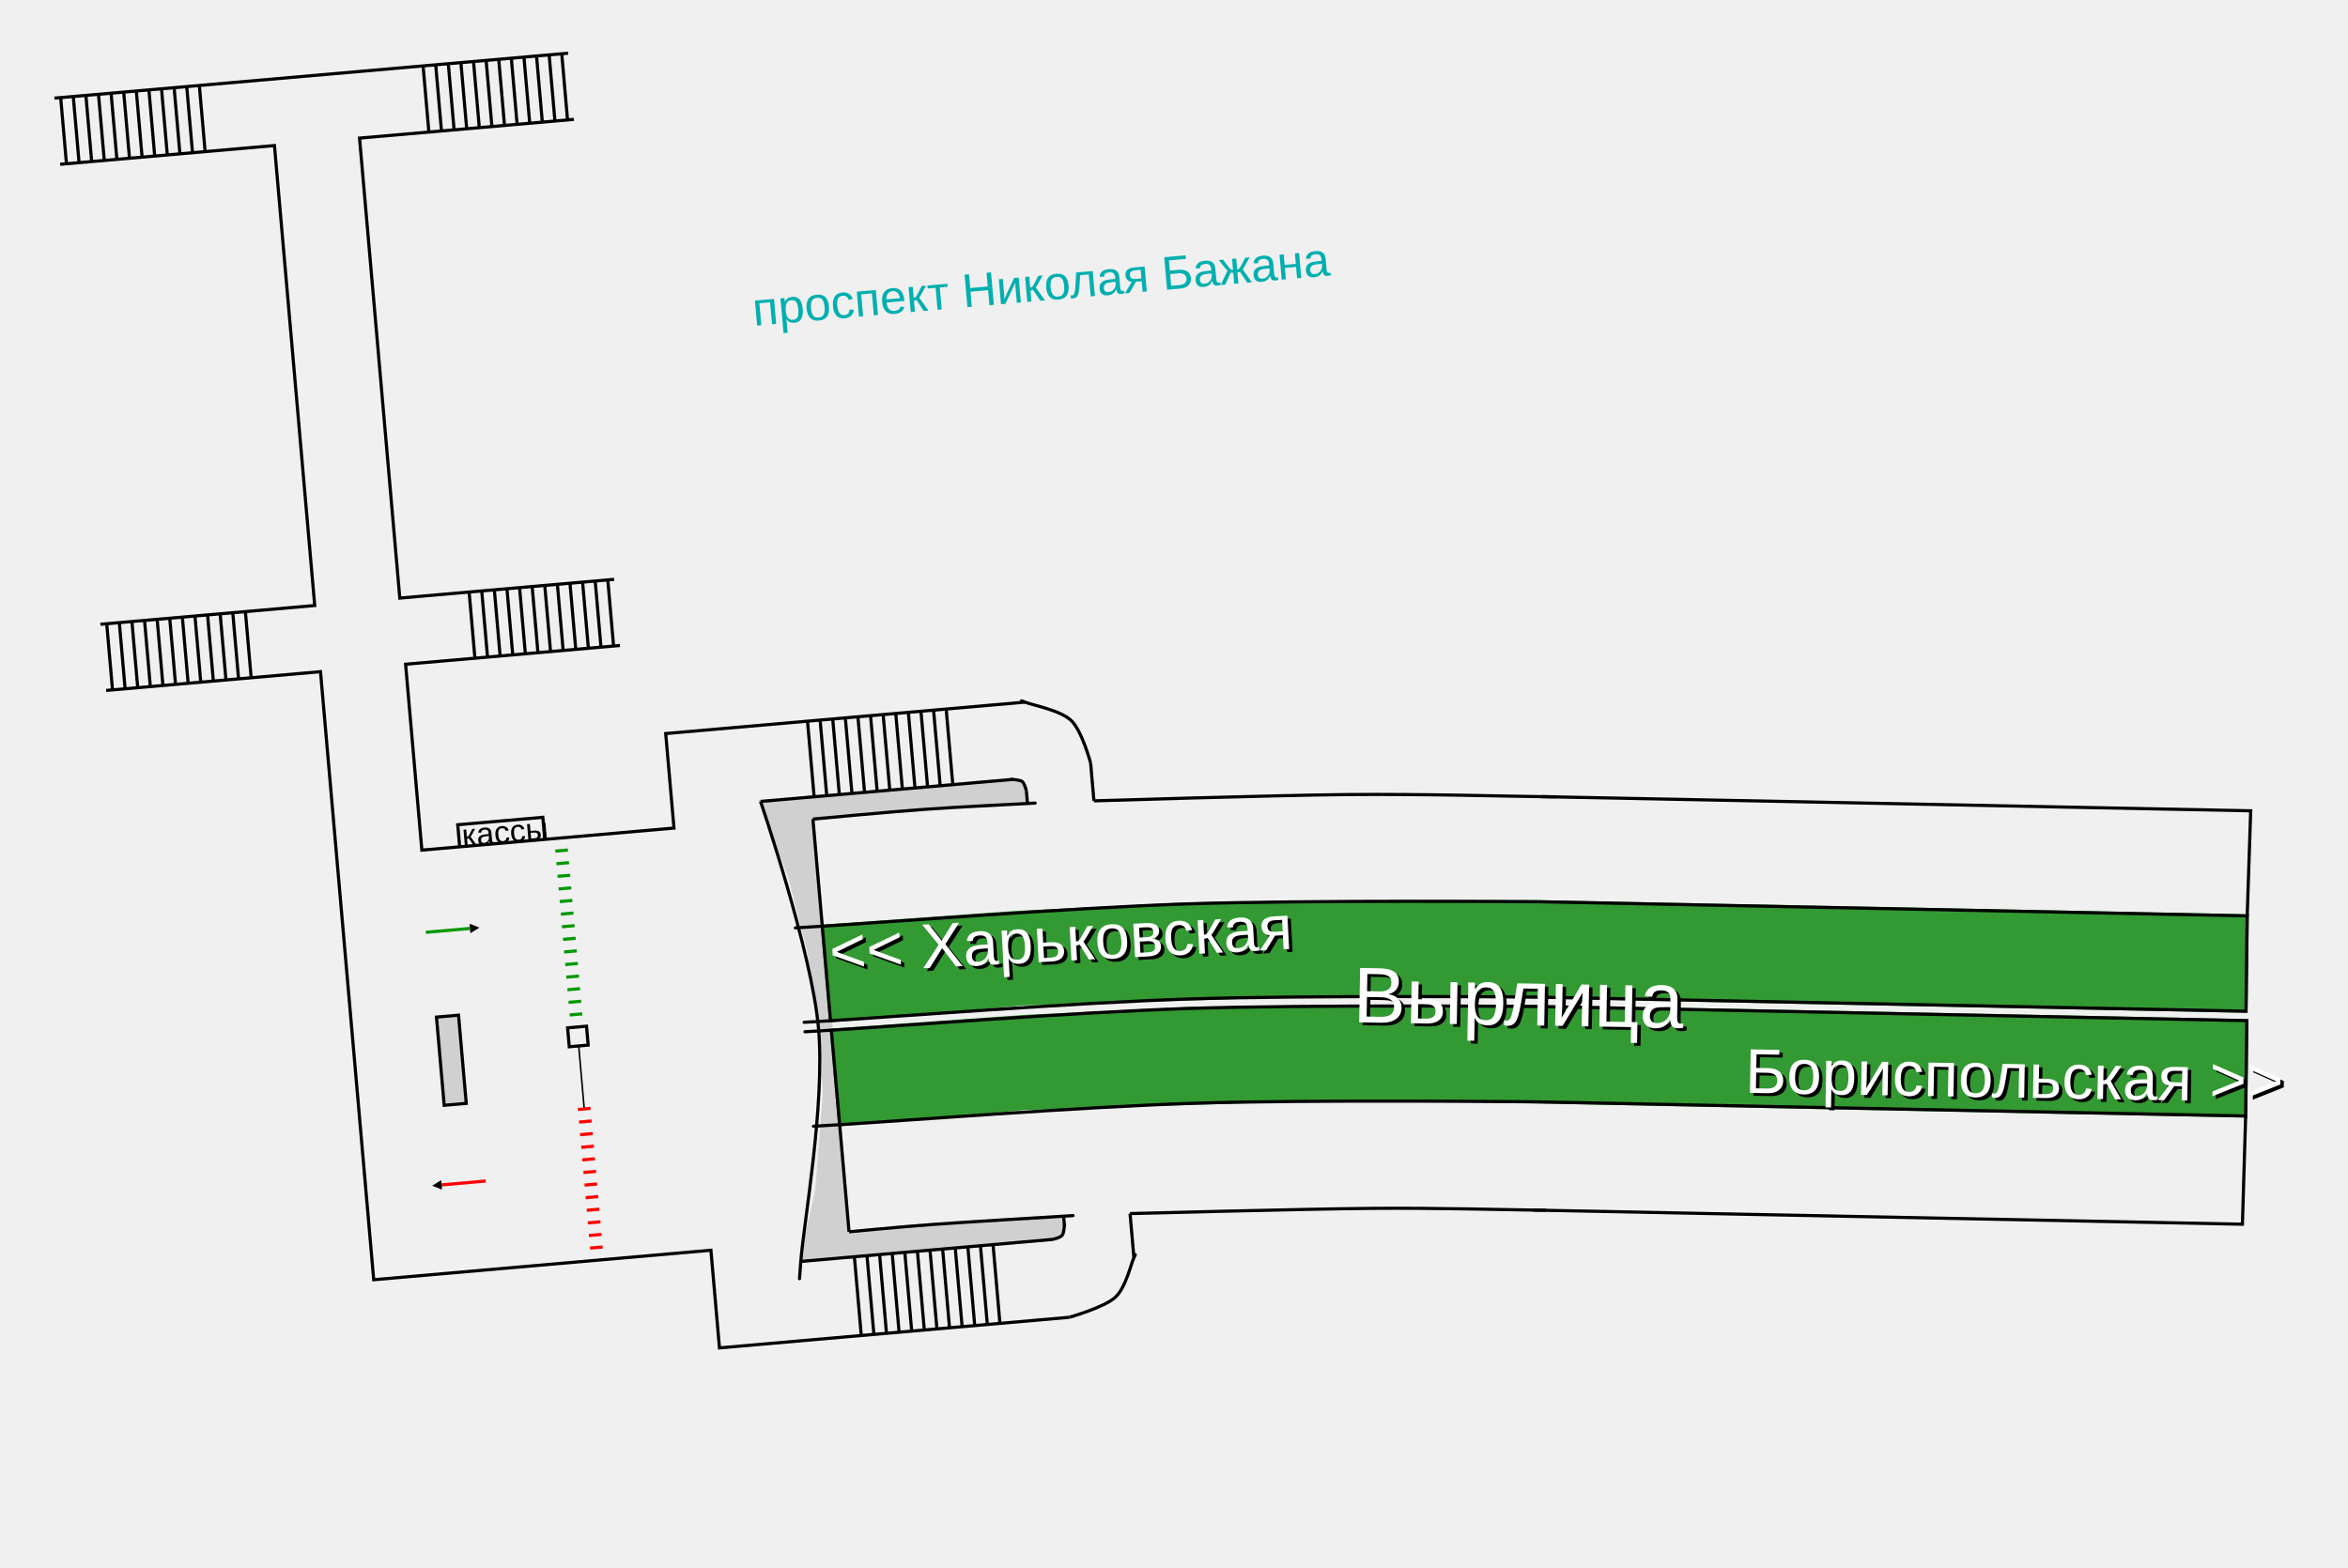
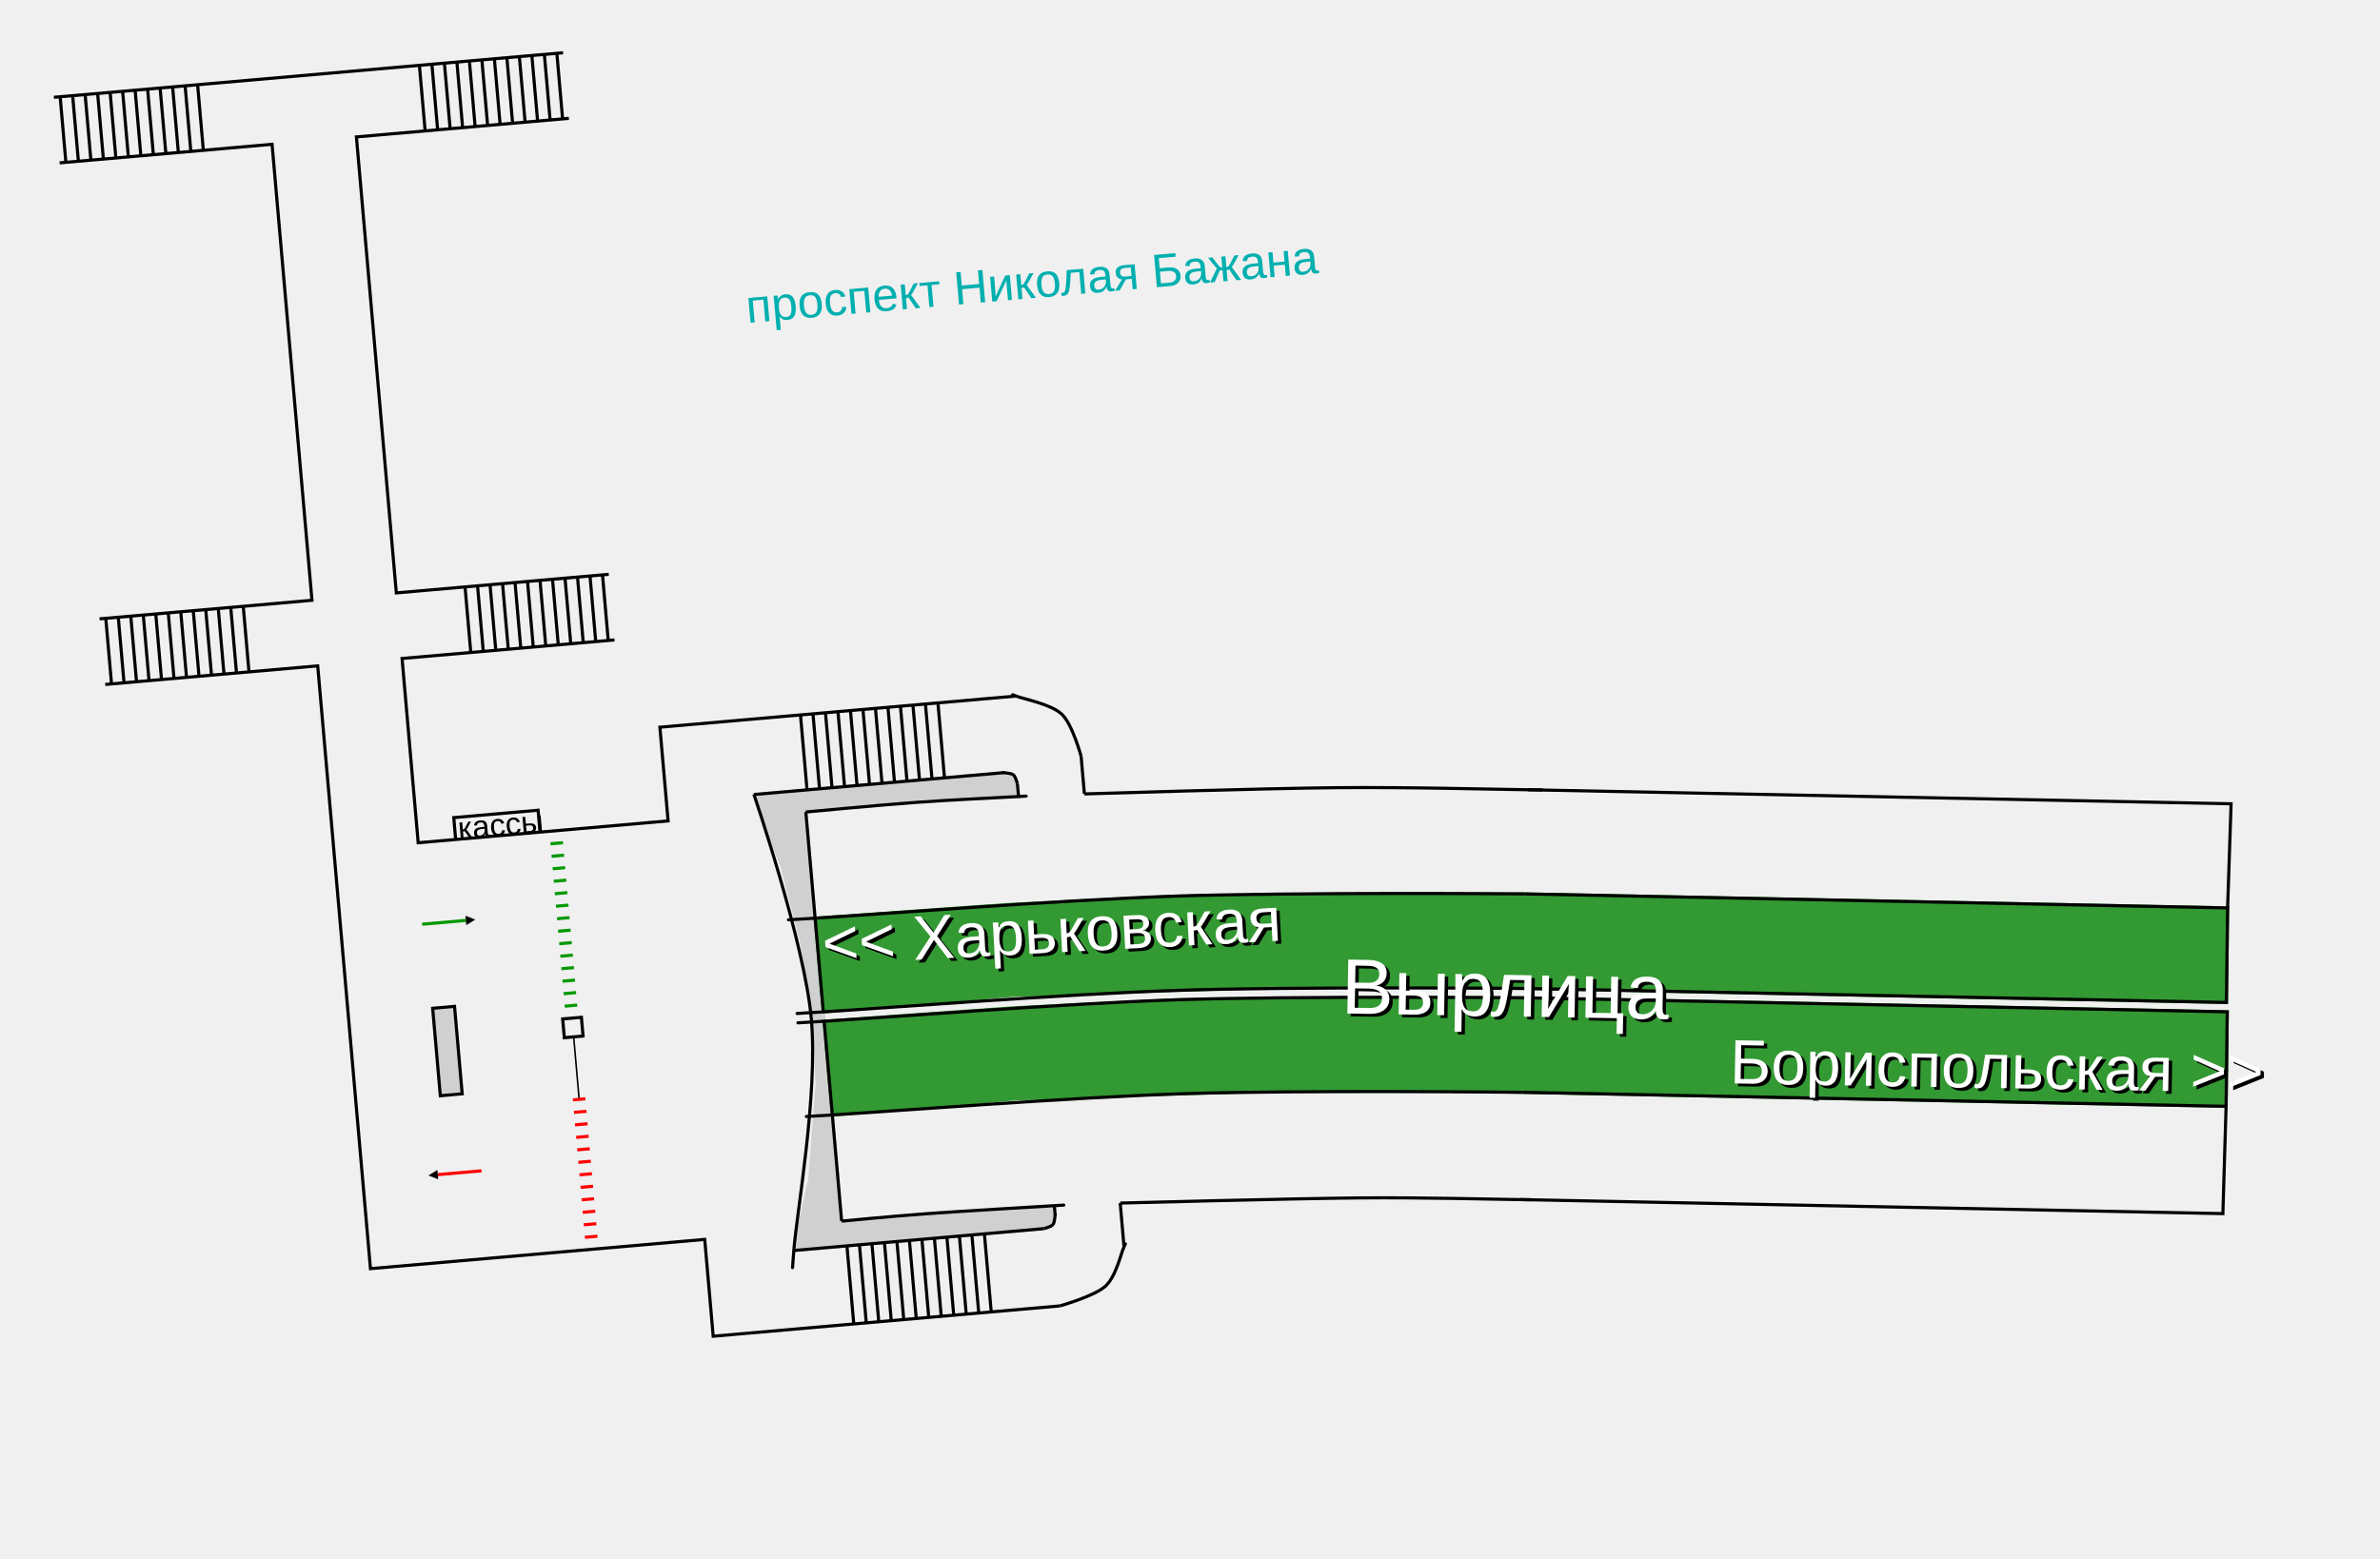
<svg xmlns="http://www.w3.org/2000/svg" baseProfile="full" height="100%" version="1.1" width="100%">
  <defs>
    <marker id="id139" markerHeight="3" markerUnits="strokeWidth" markerWidth="4" orient="auto" refX="0" refY="5" viewBox="0,0,10,10">
      <path d="M 0 0 L 10 5 L 0 10 z" />
    </marker>
  </defs>
-   <g>
+   <g transform="scale(0.5)">
    <rect fill="none" height="440" stroke="none" stroke-width="0" width="740" x="0" y="0" />
    <g transform="rotate(-5.0,370,220)">
      <polygon fill="#d0d0d0" points="249,290 245,266 238,242 318,242 321,244 322,250 289,248 254,249 254,380 285,380 322,381 321,386 318,388 238,388 245,366 250,336 251,315" stroke="#d0d0d0" stroke-width="1" />
      <polygon fill="#339933" points="703,319 700,349 477,325 420,319 367,316 315,313 254,313 254,283 315,284 369,286 422,290 480,295" stroke="#339933" stroke-width="1" />
      <polygon fill="#339933" points="697,382 474,358 417,352 366,349 313,346 254,346 254,316 315,317 367,319 420,323 477,328 700,352" stroke="#339933" stroke-width="1" />
      <path d="M254,346 C254,346 235.333,345.5 254,346 C272.667,346.5 329.333,347.0 366,349 C402.667,351.0 474,358 474,358 " fill="none" stroke="#000000" stroke-width="1" />
      <path d="M254,316 C254,316 235.167,315.5 254,316 C272.833,316.5 329.833,317.0 367,319 C404.167,321.0 477,328 477,328 " fill="none" stroke="#000000" stroke-width="1" />
      <path d="M254,313 C254,313 235.167,312.5 254,313 C272.833,313.5 329.833,314.0 367,316 C404.167,318.0 477,325 477,325 " fill="none" stroke="#000000" stroke-width="1" />
      <path d="M254,283 C254,283 234.833,282.5 254,283 C273.167,283.5 331.333,284.0 369,286 C406.667,288.0 480,295 480,295 " fill="none" stroke="#000000" stroke-width="1" />
      <polyline fill="none" points="254,283 254,313" stroke="#000000" stroke-width="1" />
      <polyline fill="none" points="254,316 254,346" stroke="#000000" stroke-width="1" />
      <polyline fill="none" points="480,295 703,319 700,349 477,325" stroke="#000000" stroke-width="1" />
      <polyline fill="none" points="477,328 700,352 697,382 474,358" stroke="#000000" stroke-width="1" />
      <polyline fill="none" points="703,319 707,286 484,262" stroke="#000000" stroke-width="1" />
      <path d="M484,262 C484,262 494.167,263.0 484,262 C473.833,261.0 446.5,257.833 423,256 C399.5,254.167 343,251 343,251 " fill="none" stroke="#000000" stroke-width="1" />
      <path d="M322,250 C322,250 327.5,250.167 322,250 C316.5,249.833 300.333,249.167 289,249 C277.667,248.833 254,249 254,249 " fill="none" stroke="#000000" stroke-width="1" />
      <polyline fill="none" points="254,249 254,283" stroke="#000000" stroke-width="1" />
      <polyline fill="none" points="697,382 693,416 470,392" stroke="#000000" stroke-width="1" />
      <path d="M470,392 C470,392 478.5,392.833 470,392 C461.5,391.167 440.167,388.667 419,387 C397.833,385.333 343,382 343,382 " fill="none" stroke="#000000" stroke-width="1" />
      <path d="M322,381 C322,381 328.833,381.167 322,381 C315.167,380.833 292.333,380.167 281,380 C269.667,379.833 254,380 254,380 " fill="none" stroke="#000000" stroke-width="1" />
      <text fill="#000000" font-family="Arial" font-size="20" stroke="none" stroke-width="0" transform="rotate(2.0,257,279)" x="257" y="299.0">&lt;&lt; Харьковская</text>
      <text fill="#000000" font-family="Arial" font-size="20" stroke="none" stroke-width="0" transform="rotate(6.0,543,342)" x="543" y="362.0">Бориспольская &gt;&gt;</text>
      <text fill="#000000" font-family="Arial" font-size="25" stroke="none" stroke-width="0" transform="rotate(6.0,422,304)" x="422" y="329.0">Вырлица</text>
      <text fill="#ffffff" font-family="Arial" font-size="20" stroke="none" stroke-width="0" transform="rotate(2.0,256,278)" x="256" y="298.0">&lt;&lt; Харьковская</text>
      <text fill="#ffffff" font-family="Arial" font-size="20" stroke="none" stroke-width="0" transform="rotate(6.0,542,341)" x="542" y="361.0">Бориспольская &gt;&gt;</text>
      <text fill="#ffffff" font-family="Arial" font-size="25" stroke="none" stroke-width="0" transform="rotate(6.0,421,303)" x="421" y="328.0">Вырлица</text>
      <polyline fill="none" points="254,346 254,380" stroke="#000000" stroke-width="1" />
      <polyline fill="none" points="343,382 343,396" stroke="#000000" stroke-width="1" />
      <polyline fill="none" points="322,381 322,384" stroke="#000000" stroke-width="1" />
      <line stroke="#000000" stroke-width="1" x1="255" x2="255" y1="388" y2="413" />
      <line stroke="#000000" stroke-width="1" x1="259" x2="259" y1="388" y2="413" />
      <line stroke="#000000" stroke-width="1" x1="263" x2="263" y1="388" y2="413" />
      <line stroke="#000000" stroke-width="1" x1="267" x2="267" y1="388" y2="413" />
      <line stroke="#000000" stroke-width="1" x1="271" x2="271" y1="388" y2="413" />
      <line stroke="#000000" stroke-width="1" x1="275" x2="275" y1="388" y2="413" />
      <line stroke="#000000" stroke-width="1" x1="279" x2="279" y1="388" y2="413" />
      <line stroke="#000000" stroke-width="1" x1="283" x2="283" y1="388" y2="413" />
      <line stroke="#000000" stroke-width="1" x1="287" x2="287" y1="388" y2="413" />
      <line stroke="#000000" stroke-width="1" x1="291" x2="291" y1="388" y2="413" />
      <line stroke="#000000" stroke-width="1" x1="295" x2="295" y1="388" y2="413" />
      <line stroke="#000000" stroke-width="1" x1="299" x2="299" y1="388" y2="413" />
      <path d="M343,396 C343,396 344.167,394.0 343,396 C341.833,398.0 339.667,405.167 336,408 C332.333,410.833 321,413 321,413 " fill="none" stroke="#000000" stroke-width="1" />
      <path d="M322,384 C322,384 322.167,383.5 322,384 C321.833,384.5 321.667,386.333 321,387 C320.333,387.667 318,388 318,388 " fill="none" stroke="#000000" stroke-width="1" />
      <path d="M324,218 C324,218 321.667,216.833 324,218 C326.333,219.167 334.833,221.5 338,225 C341.167,228.5 343,239 343,239 " fill="none" stroke="#000000" stroke-width="1" />
      <path d="M318,242 C318,242 317.5,241.833 318,242 C318.5,242.167 320.333,242.333 321,243 C321.667,243.667 322,246 322,246 " fill="none" stroke="#000000" stroke-width="1" />
      <polyline fill="none" points="322,250 322,246" stroke="#000000" stroke-width="1" />
      <polyline fill="none" points="318,242 238,242" stroke="#000000" stroke-width="1" />
      <path d="M238,388 C238,388 236.0,400.167 238,388 C240.0,375.833 250,339.333 250,315 C250,290.667 238,242 238,242 " fill="none" stroke="#000000" stroke-width="1" />
      <polyline fill="none" points="238,388 318,388" stroke="#000000" stroke-width="1" />
      <polyline fill="none" points="343,251 343,239" stroke="#000000" stroke-width="1" />
      <line stroke="#000000" stroke-width="1" x1="255" x2="255" y1="218" y2="242" />
      <line stroke="#000000" stroke-width="1" x1="259" x2="259" y1="218" y2="242" />
      <line stroke="#000000" stroke-width="1" x1="263" x2="263" y1="218" y2="242" />
      <line stroke="#000000" stroke-width="1" x1="267" x2="267" y1="218" y2="242" />
      <line stroke="#000000" stroke-width="1" x1="271" x2="271" y1="218" y2="242" />
      <line stroke="#000000" stroke-width="1" x1="275" x2="275" y1="218" y2="242" />
      <line stroke="#000000" stroke-width="1" x1="279" x2="279" y1="218" y2="242" />
      <line stroke="#000000" stroke-width="1" x1="283" x2="283" y1="218" y2="242" />
      <line stroke="#000000" stroke-width="1" x1="287" x2="287" y1="218" y2="242" />
      <line stroke="#000000" stroke-width="1" x1="291" x2="291" y1="218" y2="242" />
      <line stroke="#000000" stroke-width="1" x1="295" x2="295" y1="218" y2="242" />
      <line stroke="#000000" stroke-width="1" x1="299" x2="299" y1="218" y2="242" />
      <polyline fill="none" points="35,1 198,1" stroke="#000000" stroke-width="1" />
      <polyline fill="none" points="198,189 130,189 130,248 210,248 210,218 324,218" stroke="#000000" stroke-width="1" />
      <polyline fill="none" points="321,413 210,413 210,382 103,382 103,189 35,189" stroke="#000000" stroke-width="1" />
      <polyline fill="none" points="35,168 103,168 103,22 35,22" stroke="#000000" stroke-width="1" />
      <polyline fill="none" points="198,22 130,22 130,168 198,168" stroke="#000000" stroke-width="1" />
      <line stroke="#000000" stroke-width="1" x1="37" x2="37" y1="22" y2="1" />
      <line stroke="#000000" stroke-width="1" x1="41" x2="41" y1="22" y2="1" />
      <line stroke="#000000" stroke-width="1" x1="45" x2="45" y1="22" y2="1" />
      <line stroke="#000000" stroke-width="1" x1="49" x2="49" y1="22" y2="1" />
      <line stroke="#000000" stroke-width="1" x1="53" x2="53" y1="22" y2="1" />
      <line stroke="#000000" stroke-width="1" x1="57" x2="57" y1="22" y2="1" />
      <line stroke="#000000" stroke-width="1" x1="61" x2="61" y1="22" y2="1" />
      <line stroke="#000000" stroke-width="1" x1="65" x2="65" y1="22" y2="1" />
      <line stroke="#000000" stroke-width="1" x1="69" x2="69" y1="22" y2="1" />
      <line stroke="#000000" stroke-width="1" x1="73" x2="73" y1="22" y2="1" />
      <line stroke="#000000" stroke-width="1" x1="77" x2="77" y1="22" y2="1" />
      <line stroke="#000000" stroke-width="1" x1="81" x2="81" y1="22" y2="1" />
      <line stroke="#000000" stroke-width="1" x1="196" x2="196" y1="22" y2="1" />
      <line stroke="#000000" stroke-width="1" x1="192" x2="192" y1="22" y2="1" />
      <line stroke="#000000" stroke-width="1" x1="188" x2="188" y1="22" y2="1" />
      <line stroke="#000000" stroke-width="1" x1="184" x2="184" y1="22" y2="1" />
      <line stroke="#000000" stroke-width="1" x1="180" x2="180" y1="22" y2="1" />
      <line stroke="#000000" stroke-width="1" x1="176" x2="176" y1="22" y2="1" />
      <line stroke="#000000" stroke-width="1" x1="172" x2="172" y1="22" y2="1" />
      <line stroke="#000000" stroke-width="1" x1="168" x2="168" y1="22" y2="1" />
      <line stroke="#000000" stroke-width="1" x1="164" x2="164" y1="22" y2="1" />
      <line stroke="#000000" stroke-width="1" x1="160" x2="160" y1="22" y2="1" />
      <line stroke="#000000" stroke-width="1" x1="156" x2="156" y1="22" y2="1" />
      <line stroke="#000000" stroke-width="1" x1="152" x2="152" y1="22" y2="1" />
      <line stroke="#000000" stroke-width="1" x1="196" x2="196" y1="189" y2="168" />
      <line stroke="#000000" stroke-width="1" x1="192" x2="192" y1="189" y2="168" />
      <line stroke="#000000" stroke-width="1" x1="188" x2="188" y1="189" y2="168" />
      <line stroke="#000000" stroke-width="1" x1="184" x2="184" y1="189" y2="168" />
      <line stroke="#000000" stroke-width="1" x1="180" x2="180" y1="189" y2="168" />
      <line stroke="#000000" stroke-width="1" x1="176" x2="176" y1="189" y2="168" />
      <line stroke="#000000" stroke-width="1" x1="172" x2="172" y1="189" y2="168" />
      <line stroke="#000000" stroke-width="1" x1="168" x2="168" y1="189" y2="168" />
      <line stroke="#000000" stroke-width="1" x1="164" x2="164" y1="189" y2="168" />
      <line stroke="#000000" stroke-width="1" x1="160" x2="160" y1="189" y2="168" />
      <line stroke="#000000" stroke-width="1" x1="156" x2="156" y1="189" y2="168" />
      <line stroke="#000000" stroke-width="1" x1="152" x2="152" y1="189" y2="168" />
      <line stroke="#000000" stroke-width="1" x1="37" x2="37" y1="189" y2="168" />
      <line stroke="#000000" stroke-width="1" x1="41" x2="41" y1="189" y2="168" />
      <line stroke="#000000" stroke-width="1" x1="45" x2="45" y1="189" y2="168" />
      <line stroke="#000000" stroke-width="1" x1="49" x2="49" y1="189" y2="168" />
      <line stroke="#000000" stroke-width="1" x1="53" x2="53" y1="189" y2="168" />
      <line stroke="#000000" stroke-width="1" x1="57" x2="57" y1="189" y2="168" />
      <line stroke="#000000" stroke-width="1" x1="61" x2="61" y1="189" y2="168" />
      <line stroke="#000000" stroke-width="1" x1="65" x2="65" y1="189" y2="168" />
      <line stroke="#000000" stroke-width="1" x1="69" x2="69" y1="189" y2="168" />
      <line stroke="#000000" stroke-width="1" x1="73" x2="73" y1="189" y2="168" />
      <line stroke="#000000" stroke-width="1" x1="77" x2="77" y1="189" y2="168" />
      <line stroke="#000000" stroke-width="1" x1="81" x2="81" y1="189" y2="168" />
      <polygon fill="#d0d0d0" points="137,301 130,301 130,329 137,329" stroke="#000000" stroke-width="1" />
      <polyline fill="none" points="142,248 142,241 169,241 169,248" stroke="#000000" stroke-width="1" />
      <text fill="#000000" font-family="Arial" font-size="10" stroke="none" stroke-width="0" x="143" y="248.0">кассы</text>
      <polygon fill="none" points="177,308 171,308 171,314 177,314" stroke="#000000" stroke-width="1" />
      <polyline fill="none" points="174,314 174,334" stroke="#000000" stroke-width="0.5" />
      <line stroke="#009900" stroke-width="1" x1="176" x2="172" y1="304" y2="304" />
      <line stroke="#009900" stroke-width="1" x1="176" x2="172" y1="300" y2="300" />
      <line stroke="#009900" stroke-width="1" x1="176" x2="172" y1="296" y2="296" />
      <line stroke="#009900" stroke-width="1" x1="176" x2="172" y1="292" y2="292" />
      <line stroke="#009900" stroke-width="1" x1="176" x2="172" y1="288" y2="288" />
      <line stroke="#009900" stroke-width="1" x1="176" x2="172" y1="284" y2="284" />
      <line stroke="#009900" stroke-width="1" x1="176" x2="172" y1="280" y2="280" />
      <line stroke="#009900" stroke-width="1" x1="176" x2="172" y1="276" y2="276" />
      <line stroke="#009900" stroke-width="1" x1="176" x2="172" y1="272" y2="272" />
      <line stroke="#009900" stroke-width="1" x1="176" x2="172" y1="268" y2="268" />
      <line stroke="#009900" stroke-width="1" x1="176" x2="172" y1="264" y2="264" />
      <line stroke="#009900" stroke-width="1" x1="176" x2="172" y1="260" y2="260" />
      <line stroke="#009900" stroke-width="1" x1="176" x2="172" y1="256" y2="256" />
      <line stroke="#009900" stroke-width="1" x1="176" x2="172" y1="252" y2="252" />
      <line stroke="#ff0000" stroke-width="1" x1="172" x2="176" y1="378" y2="378" />
      <line stroke="#ff0000" stroke-width="1" x1="172" x2="176" y1="374" y2="374" />
      <line stroke="#ff0000" stroke-width="1" x1="172" x2="176" y1="370" y2="370" />
      <line stroke="#ff0000" stroke-width="1" x1="172" x2="176" y1="366" y2="366" />
      <line stroke="#ff0000" stroke-width="1" x1="172" x2="176" y1="362" y2="362" />
      <line stroke="#ff0000" stroke-width="1" x1="172" x2="176" y1="358" y2="358" />
      <line stroke="#ff0000" stroke-width="1" x1="172" x2="176" y1="354" y2="354" />
      <line stroke="#ff0000" stroke-width="1" x1="172" x2="176" y1="350" y2="350" />
      <line stroke="#ff0000" stroke-width="1" x1="172" x2="176" y1="346" y2="346" />
      <line stroke="#ff0000" stroke-width="1" x1="172" x2="176" y1="342" y2="342" />
      <line stroke="#ff0000" stroke-width="1" x1="172" x2="176" y1="338" y2="338" />
      <line stroke="#ff0000" stroke-width="1" x1="172" x2="176" y1="334" y2="334" />
      <polyline fill="none" marker-end="url(#id139)" points="141,354 127,354" stroke="#ff0000" stroke-width="1" />
      <polyline fill="none" marker-end="url(#id139)" points="129,274 143,274" stroke="#009900" stroke-width="1" />
      <text fill="#00afaf" font-family="Arial" font-size="15" stroke="none" stroke-width="0" x="249" y="92.0">проспект Николая Бажана</text>
    </g>
  </g>
</svg>
